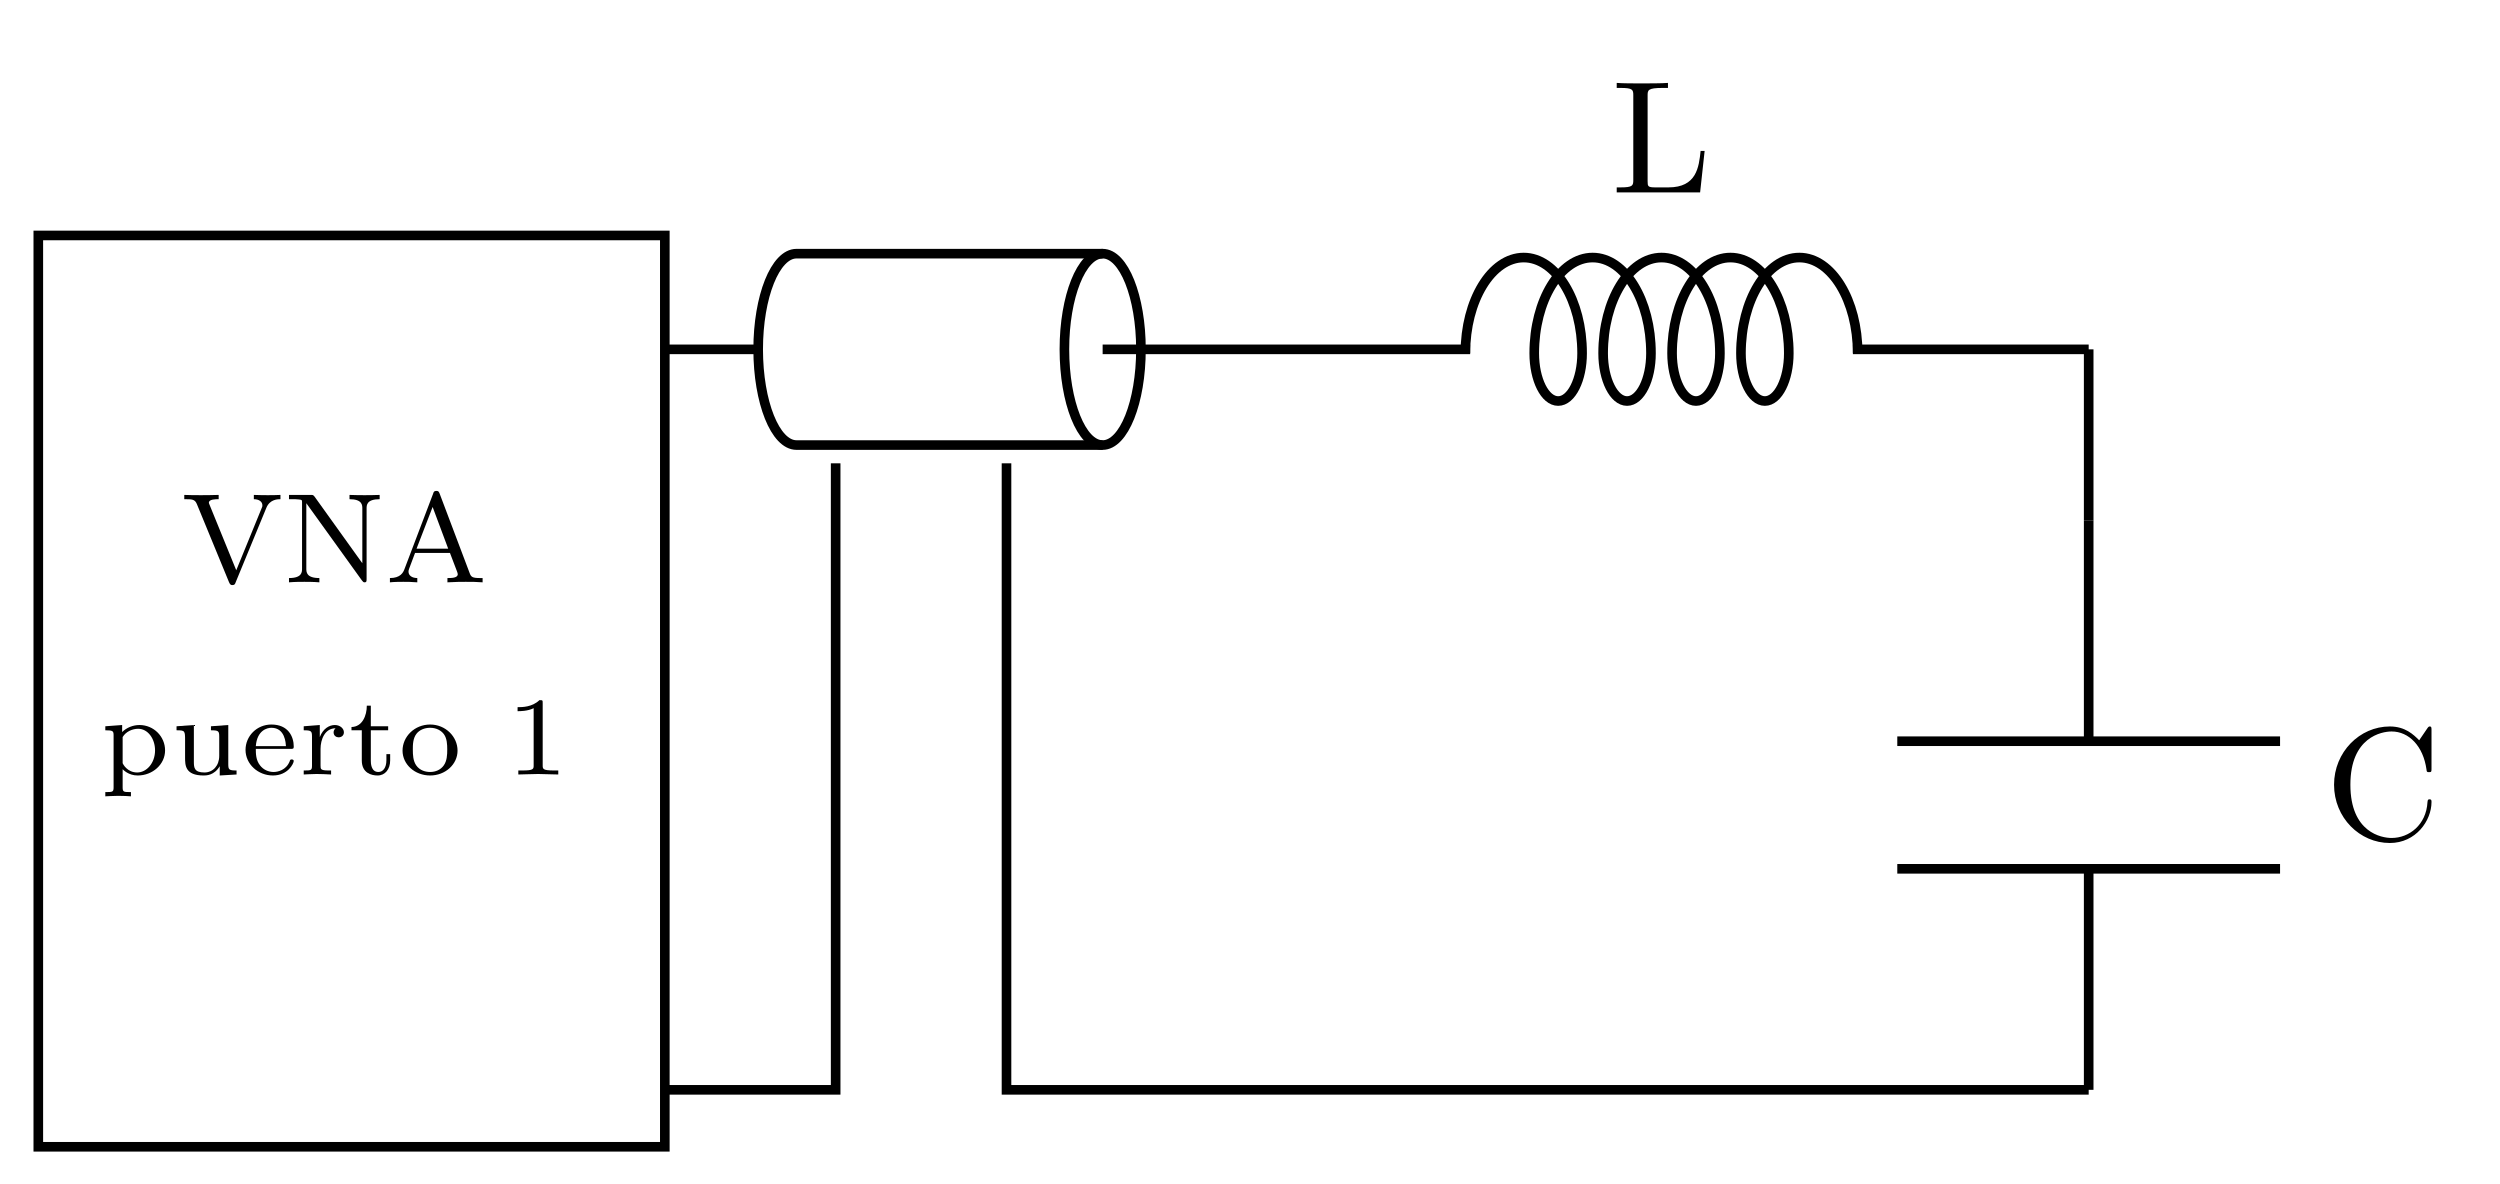
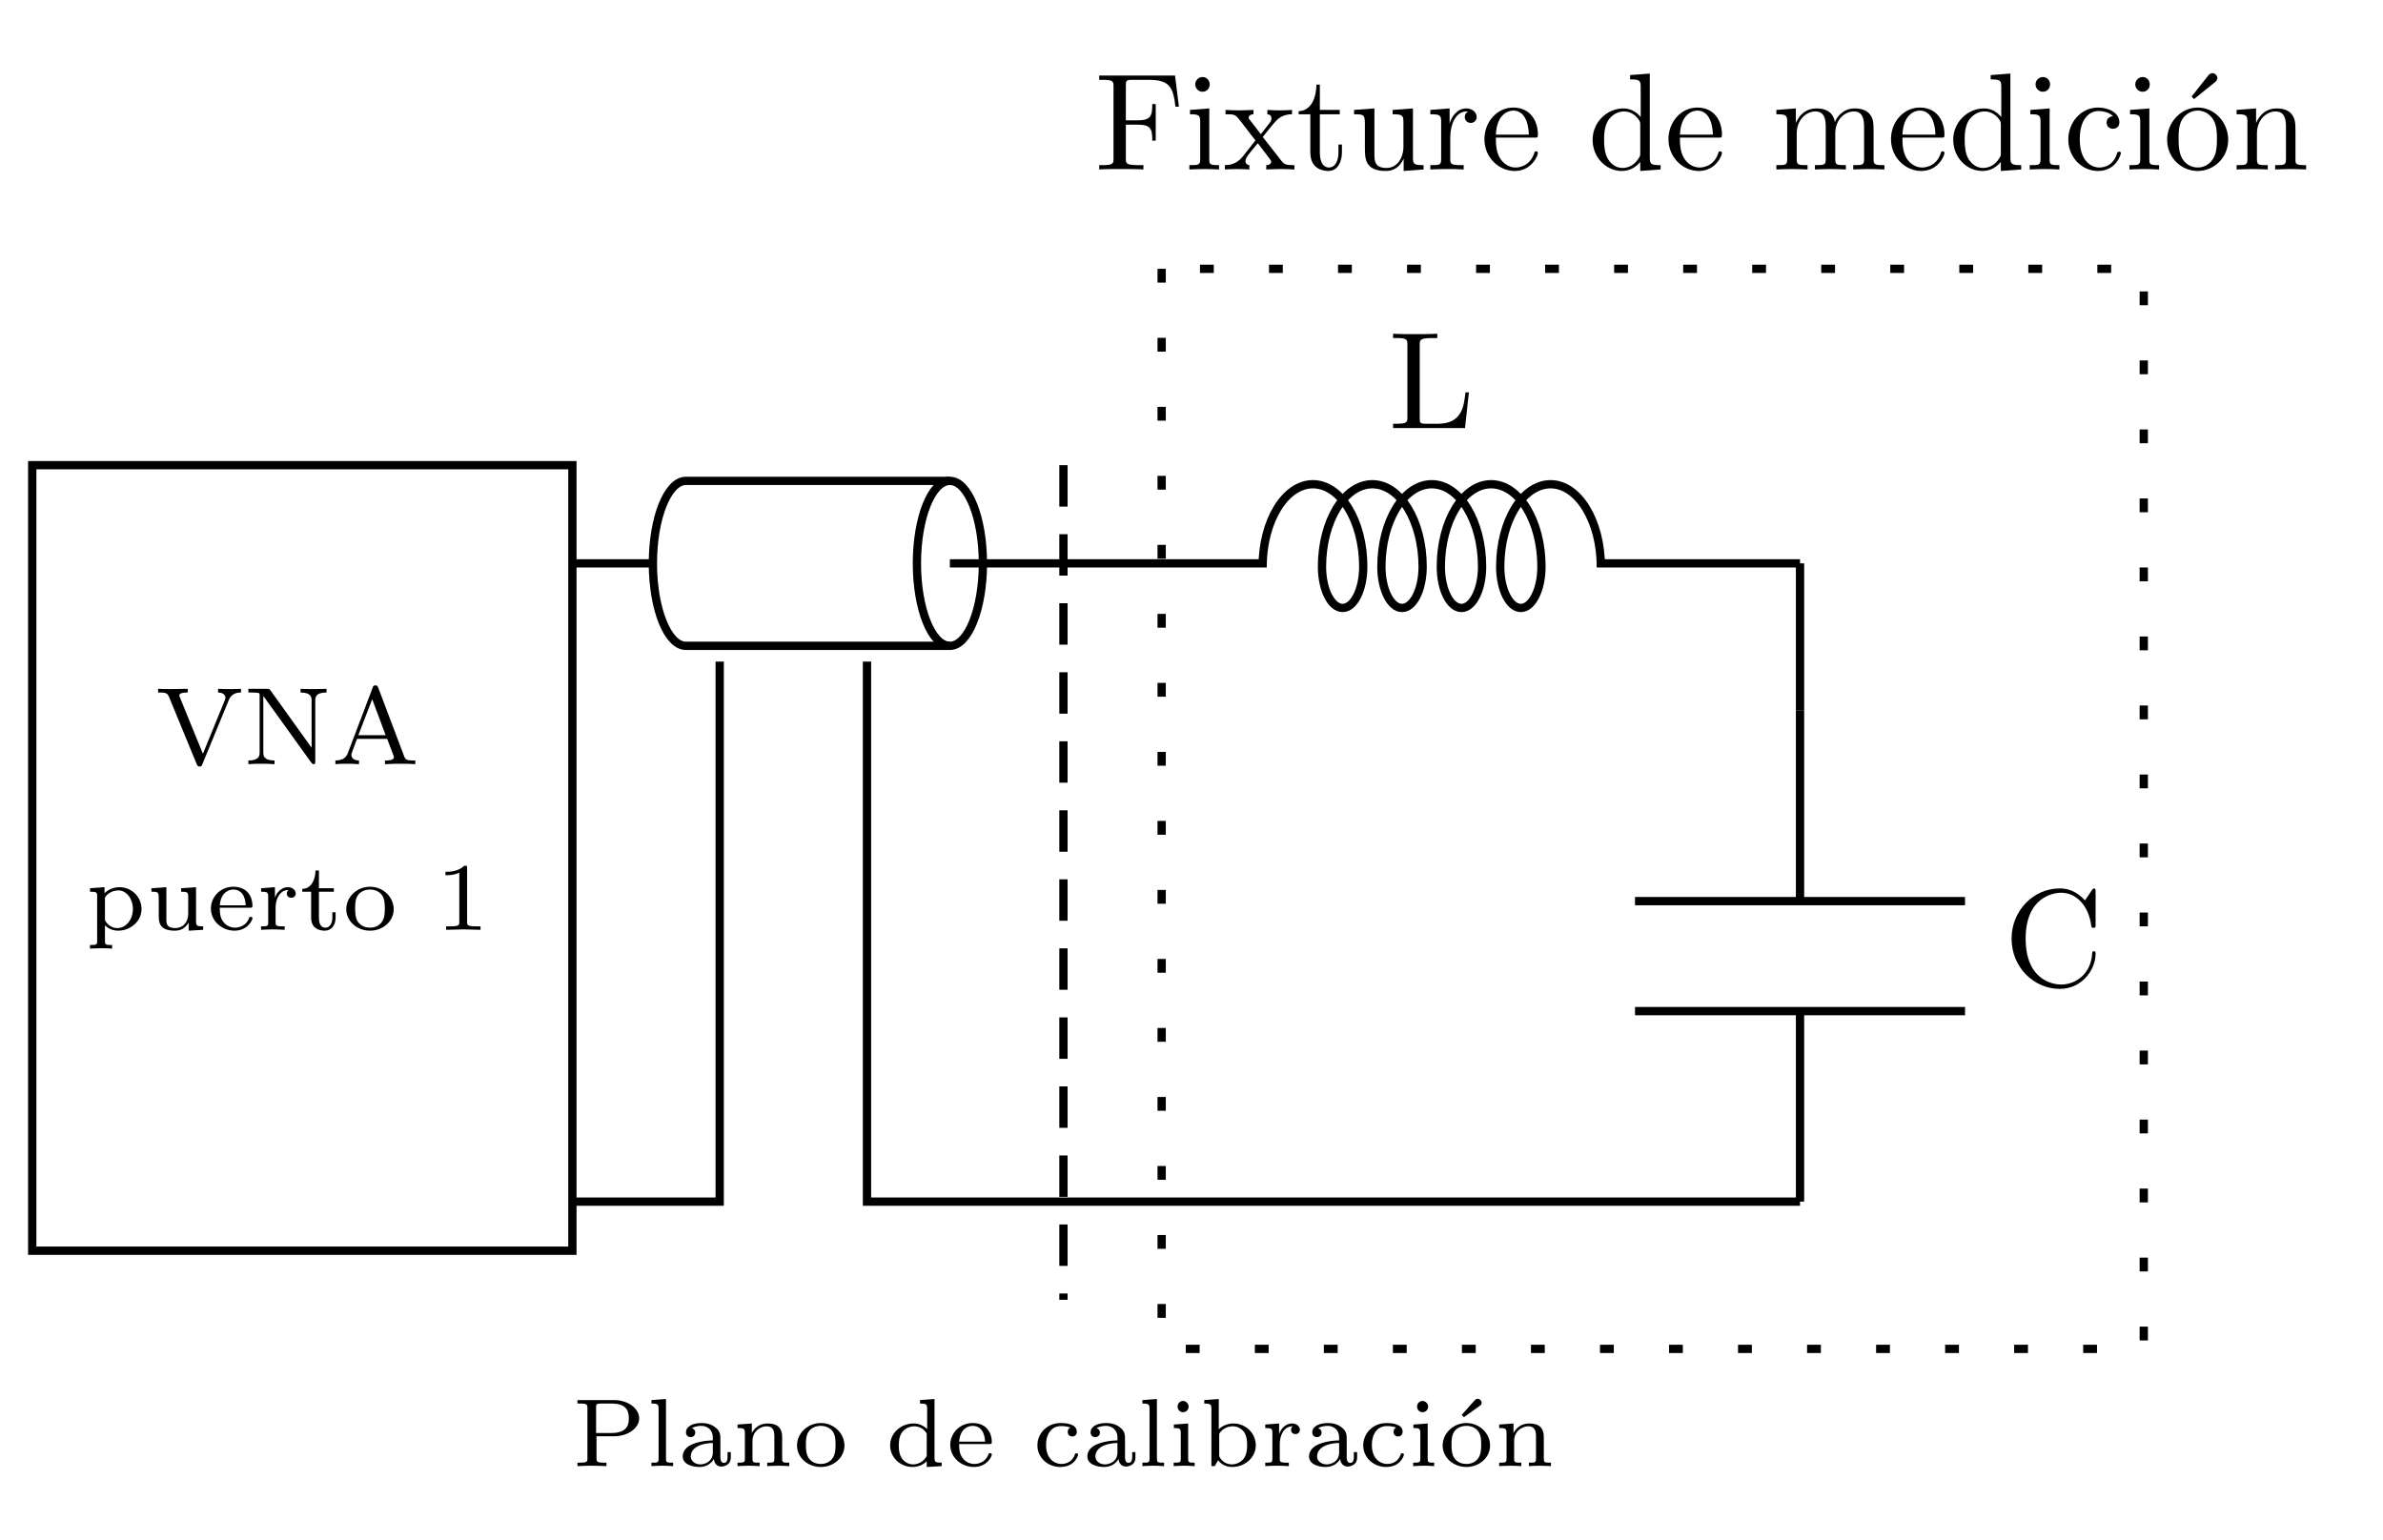
- <svg xmlns="http://www.w3.org/2000/svg" xmlns:xlink="http://www.w3.org/1999/xlink" width="207" height="98" viewBox="0 0 155.351 73.633" preserveAspectRatio="xMidYMid meet">
+ <svg xmlns="http://www.w3.org/2000/svg" xmlns:xlink="http://www.w3.org/1999/xlink" width="229" height="148" viewBox="0 0 171.885 111.13" preserveAspectRatio="xMidYMid meet">
  <defs>
    <g>
      <g id="glyph-0-0">
        <path d="M 5.281 -4.641 C 5.5 -5.172 6 -5.172 6.156 -5.172 L 6.156 -5.438 C 5.922 -5.422 5.516 -5.422 5.375 -5.422 C 5.219 -5.422 4.859 -5.422 4.5 -5.438 L 4.5 -5.172 C 4.844 -5.172 5.031 -5 5.031 -4.797 C 5.031 -4.719 5.031 -4.703 4.984 -4.609 L 3.406 -0.75 L 1.75 -4.812 C 1.719 -4.891 1.703 -4.922 1.703 -4.953 C 1.703 -5.172 2.125 -5.172 2.312 -5.172 L 2.312 -5.438 C 1.641 -5.422 1.625 -5.422 1.203 -5.422 C 0.828 -5.422 0.578 -5.422 0.172 -5.438 L 0.172 -5.172 C 0.656 -5.172 0.828 -5.172 0.953 -4.875 L 2.953 -0.016 C 3.016 0.141 3.078 0.172 3.156 0.172 C 3.312 0.172 3.328 0.109 3.375 -0.016 Z M 5.281 -4.641" />
      </g>
      <g id="glyph-0-1">
        <path d="M 1.938 -5.328 C 1.844 -5.438 1.844 -5.438 1.688 -5.438 L 0.344 -5.438 L 0.344 -5.172 L 0.578 -5.172 C 0.719 -5.172 0.781 -5.172 0.938 -5.156 C 1.141 -5.141 1.156 -5.125 1.156 -4.984 L 1.156 -0.859 C 1.156 -0.641 1.156 -0.266 0.344 -0.266 L 0.344 0 C 0.703 -0.031 1.078 -0.031 1.297 -0.031 C 1.5 -0.031 1.875 -0.031 2.234 0 L 2.234 -0.266 C 1.422 -0.266 1.422 -0.641 1.422 -0.859 L 1.422 -4.922 L 4.875 -0.125 C 4.953 -0.031 4.969 0 5.047 0 C 5.172 0 5.172 -0.078 5.172 -0.219 L 5.172 -4.594 C 5.172 -4.797 5.172 -5.172 5.984 -5.172 L 5.984 -5.438 C 5.625 -5.422 5.25 -5.422 5.047 -5.422 C 4.844 -5.422 4.469 -5.422 4.109 -5.438 L 4.109 -5.172 C 4.906 -5.172 4.906 -4.797 4.906 -4.594 L 4.906 -1.188 Z M 1.938 -5.328" />
      </g>
      <g id="glyph-0-2">
        <path d="M 3.375 -5.516 C 3.328 -5.625 3.312 -5.688 3.172 -5.688 C 3.031 -5.688 3 -5.625 2.969 -5.516 L 1.188 -0.828 C 1.109 -0.609 0.938 -0.266 0.281 -0.266 L 0.281 0 C 0.547 -0.031 0.969 -0.031 1.109 -0.031 C 1.359 -0.031 1.609 -0.031 1.984 0 L 1.984 -0.266 C 1.641 -0.266 1.438 -0.438 1.438 -0.656 C 1.438 -0.719 1.438 -0.734 1.469 -0.828 L 1.844 -1.828 L 4.016 -1.828 L 4.469 -0.641 C 4.5 -0.547 4.5 -0.516 4.5 -0.5 C 4.5 -0.266 4.094 -0.266 3.859 -0.266 L 3.859 0 C 4.547 -0.031 4.562 -0.031 5 -0.031 C 5.438 -0.031 5.594 -0.031 6.047 0 L 6.047 -0.266 L 5.906 -0.266 C 5.406 -0.266 5.328 -0.328 5.234 -0.594 Z M 2.938 -4.688 L 3.906 -2.094 L 1.938 -2.094 Z M 2.938 -4.688" />
      </g>
      <g id="glyph-1-0">
        <path d="M 1.938 1.094 C 1.484 1.094 1.422 1.094 1.422 0.797 L 1.422 -0.328 C 1.453 -0.297 1.781 0.062 2.359 0.062 C 3.281 0.062 4.062 -0.625 4.062 -1.5 C 4.062 -2.359 3.359 -3.078 2.469 -3.078 C 2.078 -3.078 1.672 -2.922 1.391 -2.641 L 1.391 -3.078 L 0.344 -3 L 0.344 -2.75 C 0.828 -2.75 0.859 -2.703 0.859 -2.422 L 0.859 0.797 C 0.859 1.094 0.797 1.094 0.344 1.094 L 0.344 1.359 C 0.359 1.359 0.844 1.328 1.141 1.328 C 1.391 1.328 1.875 1.344 1.938 1.359 Z M 1.422 -2.328 C 1.625 -2.672 2.031 -2.844 2.391 -2.844 C 2.984 -2.844 3.438 -2.234 3.438 -1.5 C 3.438 -0.703 2.906 -0.125 2.328 -0.125 C 1.703 -0.125 1.438 -0.656 1.422 -0.703 Z M 1.422 -2.328" />
      </g>
      <g id="glyph-1-1">
        <path d="M 2.516 -3 L 2.516 -2.75 C 2.984 -2.75 3.031 -2.703 3.031 -2.359 L 3.031 -1.156 C 3.031 -0.547 2.641 -0.125 2.109 -0.125 C 1.484 -0.125 1.453 -0.422 1.453 -0.781 L 1.453 -3.078 L 0.375 -3 L 0.375 -2.75 C 0.906 -2.75 0.906 -2.719 0.906 -2.109 L 0.906 -1.062 C 0.906 -0.578 0.906 0.062 2.062 0.062 C 2.219 0.062 2.719 0.062 3.062 -0.516 L 3.062 0.062 L 4.109 0 L 4.109 -0.25 C 3.641 -0.25 3.594 -0.297 3.594 -0.641 L 3.594 -3.078 Z M 2.516 -3" />
      </g>
      <g id="glyph-1-2">
        <path d="M 3.062 -1.594 C 3.219 -1.594 3.266 -1.594 3.266 -1.734 C 3.266 -2.359 2.922 -3.109 1.875 -3.109 C 0.969 -3.109 0.266 -2.391 0.266 -1.531 C 0.266 -0.641 1.047 0.062 1.969 0.062 C 2.906 0.062 3.266 -0.688 3.266 -0.844 C 3.266 -0.859 3.25 -0.938 3.141 -0.938 C 3.047 -0.938 3.031 -0.891 3.016 -0.828 C 2.797 -0.266 2.266 -0.156 2.016 -0.156 C 1.688 -0.156 1.375 -0.297 1.172 -0.562 C 0.906 -0.891 0.906 -1.312 0.906 -1.594 Z M 0.906 -1.766 C 0.984 -2.75 1.609 -2.906 1.875 -2.906 C 2.734 -2.906 2.766 -1.938 2.781 -1.766 Z M 0.906 -1.766" />
      </g>
      <g id="glyph-1-3">
        <path d="M 1.391 -1.594 C 1.391 -2.172 1.656 -2.875 2.328 -2.875 C 2.266 -2.828 2.203 -2.734 2.203 -2.625 C 2.203 -2.391 2.391 -2.312 2.516 -2.312 C 2.688 -2.312 2.844 -2.422 2.844 -2.625 C 2.844 -2.859 2.609 -3.078 2.281 -3.078 C 1.938 -3.078 1.547 -2.859 1.344 -2.328 L 1.344 -3.078 L 0.344 -3 L 0.344 -2.75 C 0.812 -2.75 0.859 -2.703 0.859 -2.359 L 0.859 -0.547 C 0.859 -0.25 0.797 -0.25 0.344 -0.25 L 0.344 0 C 0.375 0 0.844 -0.031 1.141 -0.031 C 1.438 -0.031 1.734 -0.016 2.047 0 L 2.047 -0.25 L 1.906 -0.25 C 1.391 -0.25 1.391 -0.328 1.391 -0.562 Z M 1.391 -1.594" />
      </g>
      <g id="glyph-1-4">
        <path d="M 1.406 -2.75 L 2.484 -2.75 L 2.484 -3 L 1.406 -3 L 1.406 -4.281 L 1.156 -4.281 C 1.156 -3.656 0.875 -2.969 0.203 -2.953 L 0.203 -2.75 L 0.844 -2.75 L 0.844 -0.875 C 0.844 -0.094 1.438 0.062 1.828 0.062 C 2.297 0.062 2.609 -0.328 2.609 -0.875 L 2.609 -1.266 L 2.375 -1.266 L 2.375 -0.891 C 2.375 -0.406 2.156 -0.156 1.875 -0.156 C 1.406 -0.156 1.406 -0.734 1.406 -0.859 Z M 1.406 -2.75" />
      </g>
      <g id="glyph-1-5">
        <path d="M 3.688 -1.484 C 3.688 -2.359 2.938 -3.109 1.984 -3.109 C 1.016 -3.109 0.266 -2.359 0.266 -1.484 C 0.266 -0.625 1.031 0.062 1.984 0.062 C 2.922 0.062 3.688 -0.625 3.688 -1.484 Z M 1.984 -0.156 C 1.719 -0.156 1.344 -0.234 1.109 -0.578 C 0.922 -0.859 0.906 -1.219 0.906 -1.547 C 0.906 -1.844 0.906 -2.266 1.156 -2.562 C 1.328 -2.766 1.625 -2.906 1.984 -2.906 C 2.391 -2.906 2.688 -2.719 2.844 -2.5 C 3.031 -2.234 3.047 -1.875 3.047 -1.547 C 3.047 -1.219 3.031 -0.844 2.828 -0.562 C 2.641 -0.297 2.328 -0.156 1.984 -0.156 Z M 1.984 -0.156" />
      </g>
      <g id="glyph-1-6">
        <path d="M 2.328 -4.438 C 2.328 -4.625 2.328 -4.625 2.125 -4.625 C 1.672 -4.188 1.047 -4.188 0.766 -4.188 L 0.766 -3.938 C 0.922 -3.938 1.391 -3.938 1.766 -4.125 L 1.766 -0.578 C 1.766 -0.344 1.766 -0.25 1.078 -0.25 L 0.812 -0.25 L 0.812 0 C 0.938 0 1.797 -0.031 2.047 -0.031 C 2.266 -0.031 3.141 0 3.297 0 L 3.297 -0.25 L 3.031 -0.25 C 2.328 -0.25 2.328 -0.344 2.328 -0.578 Z M 2.328 -4.438" />
      </g>
+       <g id="glyph-1-7">
+         <path d="M 1.781 -2.156 L 3.047 -2.156 C 4.062 -2.156 4.859 -2.75 4.859 -3.453 C 4.859 -4.141 4.078 -4.766 3.047 -4.766 L 0.406 -4.766 L 0.406 -4.516 L 0.578 -4.516 C 1.109 -4.516 1.125 -4.438 1.125 -4.188 L 1.125 -0.562 C 1.125 -0.328 1.109 -0.25 0.578 -0.25 L 0.406 -0.25 L 0.406 0 C 0.75 -0.016 1.203 -0.031 1.453 -0.031 C 1.703 -0.031 2.156 -0.016 2.5 0 L 2.5 -0.25 L 2.328 -0.25 C 1.797 -0.25 1.781 -0.328 1.781 -0.562 Z M 2.875 -4.516 C 4.047 -4.516 4.109 -3.859 4.109 -3.453 C 4.109 -3.141 4.109 -2.391 2.875 -2.391 L 1.75 -2.391 L 1.75 -4.234 C 1.75 -4.453 1.766 -4.516 2.094 -4.516 Z M 2.875 -4.516" />
+       </g>
+       <g id="glyph-1-8">
+         <path d="M 1.438 -4.844 L 0.391 -4.766 L 0.391 -4.516 C 0.859 -4.516 0.906 -4.453 0.906 -4.125 L 0.906 -0.547 C 0.906 -0.25 0.844 -0.25 0.391 -0.25 L 0.391 0 C 0.406 0 0.891 -0.031 1.172 -0.031 C 1.438 -0.031 1.688 -0.016 1.953 0 L 1.953 -0.25 C 1.5 -0.25 1.438 -0.25 1.438 -0.547 Z M 1.438 -4.844" />
+       </g>
+       <g id="glyph-1-9">
+         <path d="M 3.109 -1.875 C 3.109 -2.234 3.109 -2.5 2.781 -2.766 C 2.5 -3 2.172 -3.109 1.75 -3.109 C 1.094 -3.109 0.625 -2.859 0.625 -2.438 C 0.625 -2.203 0.781 -2.094 0.969 -2.094 C 1.156 -2.094 1.297 -2.234 1.297 -2.422 C 1.297 -2.531 1.234 -2.688 1.047 -2.734 C 1.297 -2.906 1.703 -2.906 1.734 -2.906 C 2.125 -2.906 2.562 -2.656 2.562 -2.062 L 2.562 -1.859 C 2.172 -1.844 1.719 -1.812 1.203 -1.625 C 0.578 -1.406 0.391 -1.016 0.391 -0.703 C 0.391 -0.109 1.109 0.062 1.609 0.062 C 2.156 0.062 2.484 -0.25 2.641 -0.516 C 2.656 -0.234 2.844 0.031 3.172 0.031 C 3.188 0.031 3.859 0.031 3.859 -0.625 L 3.859 -1.016 L 3.625 -1.016 L 3.625 -0.641 C 3.625 -0.562 3.625 -0.234 3.359 -0.234 C 3.109 -0.234 3.109 -0.562 3.109 -0.641 Z M 2.562 -0.984 C 2.562 -0.312 1.969 -0.125 1.656 -0.125 C 1.297 -0.125 0.969 -0.359 0.969 -0.703 C 0.969 -1.094 1.297 -1.625 2.562 -1.672 Z M 2.562 -0.984" />
+       </g>
+       <g id="glyph-1-10">
+         <path d="M 3.594 -2.109 C 3.594 -2.719 3.297 -3.078 2.547 -3.078 C 1.969 -3.078 1.609 -2.766 1.406 -2.391 L 1.406 -3.078 L 0.375 -3 L 0.375 -2.75 C 0.844 -2.75 0.906 -2.703 0.906 -2.359 L 0.906 -0.547 C 0.906 -0.25 0.828 -0.25 0.375 -0.25 L 0.375 0 C 0.391 0 0.875 -0.031 1.172 -0.031 C 1.422 -0.031 1.906 0 1.969 0 L 1.969 -0.25 C 1.516 -0.25 1.453 -0.25 1.453 -0.547 L 1.453 -1.812 C 1.453 -2.531 2.031 -2.875 2.484 -2.875 C 2.969 -2.875 3.031 -2.5 3.031 -2.141 L 3.031 -0.547 C 3.031 -0.25 2.969 -0.25 2.516 -0.25 L 2.516 0 C 2.531 0 3.016 -0.031 3.312 -0.031 C 3.562 -0.031 4.047 0 4.109 0 L 4.109 -0.25 C 3.656 -0.25 3.594 -0.25 3.594 -0.547 Z M 3.594 -2.109" />
+       </g>
+       <g id="glyph-1-11">
+         <path d="M 2.484 -4.766 L 2.484 -4.516 C 2.953 -4.516 3 -4.453 3 -4.125 L 3 -2.672 C 2.75 -2.922 2.406 -3.078 2.031 -3.078 C 1.094 -3.078 0.328 -2.375 0.328 -1.5 C 0.328 -0.625 1.062 0.062 1.938 0.062 C 2.516 0.062 2.859 -0.234 2.969 -0.359 L 2.969 0.062 L 4.047 0 L 4.047 -0.25 C 3.578 -0.25 3.531 -0.297 3.531 -0.641 L 3.531 -4.844 Z M 2.969 -0.734 C 2.797 -0.406 2.438 -0.125 1.984 -0.125 C 1.594 -0.125 1.312 -0.359 1.172 -0.562 C 1.031 -0.766 0.953 -1.047 0.953 -1.484 C 0.953 -1.656 0.953 -2.172 1.234 -2.5 C 1.516 -2.812 1.859 -2.875 2.062 -2.875 C 2.391 -2.875 2.703 -2.719 2.891 -2.469 C 2.969 -2.359 2.969 -2.359 2.969 -2.219 Z M 2.969 -0.734" />
+       </g>
+       <g id="glyph-1-12">
+         <path d="M 2.703 -2.781 C 2.578 -2.719 2.516 -2.609 2.516 -2.469 C 2.516 -2.281 2.641 -2.141 2.844 -2.141 C 3.031 -2.141 3.172 -2.266 3.172 -2.484 C 3.172 -3.109 2.203 -3.109 2.016 -3.109 C 0.969 -3.109 0.328 -2.312 0.328 -1.5 C 0.328 -0.625 1.062 0.062 1.984 0.062 C 3.016 0.062 3.266 -0.75 3.266 -0.844 C 3.266 -0.922 3.172 -0.922 3.141 -0.922 C 3.047 -0.922 3.047 -0.906 3.016 -0.797 C 2.859 -0.375 2.484 -0.156 2.062 -0.156 C 1.578 -0.156 0.953 -0.516 0.953 -1.516 C 0.953 -2.391 1.391 -2.891 2.031 -2.891 C 2.125 -2.891 2.453 -2.891 2.703 -2.781 Z M 2.703 -2.781" />
+       </g>
+       <g id="glyph-1-13">
+         <path d="M 1.469 -4.297 C 1.469 -4.5 1.297 -4.703 1.062 -4.703 C 0.859 -4.703 0.672 -4.531 0.672 -4.297 C 0.672 -4.047 0.875 -3.891 1.062 -3.891 C 1.297 -3.891 1.469 -4.062 1.469 -4.297 Z M 0.406 -3 L 0.406 -2.75 C 0.844 -2.75 0.906 -2.703 0.906 -2.359 L 0.906 -0.547 C 0.906 -0.25 0.844 -0.25 0.391 -0.25 L 0.391 0 C 0.406 0 0.891 -0.031 1.172 -0.031 C 1.422 -0.031 1.672 -0.016 1.906 0 L 1.906 -0.25 C 1.5 -0.25 1.438 -0.25 1.438 -0.547 L 1.438 -3.078 Z M 0.406 -3" />
+       </g>
+       <g id="glyph-1-14">
+         <path d="M 1.391 -4.844 L 0.344 -4.766 L 0.344 -4.516 C 0.812 -4.516 0.859 -4.453 0.859 -4.109 L 0.859 0 L 1.094 0 L 1.344 -0.422 C 1.609 -0.078 2 0.062 2.359 0.062 C 3.281 0.062 4.062 -0.625 4.062 -1.5 C 4.062 -2.359 3.359 -3.078 2.438 -3.078 C 2.016 -3.078 1.641 -2.906 1.391 -2.656 Z M 1.422 -2.328 C 1.609 -2.656 1.984 -2.875 2.406 -2.875 C 2.797 -2.875 3.078 -2.656 3.219 -2.453 C 3.359 -2.25 3.438 -1.969 3.438 -1.516 C 3.438 -1.359 3.438 -0.828 3.156 -0.5 C 2.875 -0.188 2.531 -0.125 2.328 -0.125 C 1.766 -0.125 1.484 -0.562 1.422 -0.703 Z M 1.422 -2.328" />
+       </g>
+       <g id="glyph-1-15">
+         <path d="M 1.797 -3.531 C 2.344 -3.922 2.766 -4.219 2.906 -4.328 C 3.016 -4.391 3.078 -4.453 3.078 -4.578 C 3.078 -4.703 2.953 -4.859 2.781 -4.859 C 2.672 -4.859 2.625 -4.797 2.547 -4.719 L 1.641 -3.703 Z M 1.797 -3.531" />
+       </g>
      <g id="glyph-2-0">
        <path d="M 5.797 -2.578 L 5.547 -2.578 C 5.438 -1.562 5.297 -0.312 3.547 -0.312 L 2.734 -0.312 C 2.266 -0.312 2.25 -0.375 2.25 -0.703 L 2.25 -6.016 C 2.25 -6.359 2.25 -6.5 3.188 -6.5 L 3.516 -6.5 L 3.516 -6.812 C 3.156 -6.781 2.25 -6.781 1.844 -6.781 C 1.453 -6.781 0.672 -6.781 0.328 -6.812 L 0.328 -6.5 L 0.562 -6.5 C 1.328 -6.5 1.359 -6.391 1.359 -6.031 L 1.359 -0.781 C 1.359 -0.422 1.328 -0.312 0.562 -0.312 L 0.328 -0.312 L 0.328 0 L 5.516 0 Z M 5.797 -2.578" />
      </g>
      <g id="glyph-2-1">
        <path d="M 0.562 -3.406 C 0.562 -1.344 2.172 0.219 4.031 0.219 C 5.656 0.219 6.625 -1.172 6.625 -2.328 C 6.625 -2.422 6.625 -2.5 6.5 -2.5 C 6.391 -2.5 6.391 -2.438 6.375 -2.328 C 6.297 -0.906 5.234 -0.094 4.141 -0.094 C 3.531 -0.094 1.578 -0.422 1.578 -3.406 C 1.578 -6.375 3.531 -6.719 4.141 -6.719 C 5.219 -6.719 6.109 -5.812 6.312 -4.359 C 6.328 -4.219 6.328 -4.188 6.469 -4.188 C 6.625 -4.188 6.625 -4.219 6.625 -4.422 L 6.625 -6.781 C 6.625 -6.953 6.625 -7.031 6.516 -7.031 C 6.484 -7.031 6.438 -7.031 6.359 -6.906 L 5.859 -6.172 C 5.5 -6.531 4.984 -7.031 4.031 -7.031 C 2.156 -7.031 0.562 -5.438 0.562 -3.406 Z M 0.562 -3.406" />
      </g>
+       <g id="glyph-2-2">
+         <path d="M 5.797 -6.781 L 0.328 -6.781 L 0.328 -6.469 L 0.562 -6.469 C 1.328 -6.469 1.359 -6.359 1.359 -6 L 1.359 -0.781 C 1.359 -0.422 1.328 -0.312 0.562 -0.312 L 0.328 -0.312 L 0.328 0 C 0.672 -0.031 1.453 -0.031 1.844 -0.031 C 2.25 -0.031 3.156 -0.031 3.516 0 L 3.516 -0.312 L 3.188 -0.312 C 2.25 -0.312 2.25 -0.438 2.25 -0.781 L 2.25 -3.234 L 3.094 -3.234 C 4.062 -3.234 4.156 -2.922 4.156 -2.078 L 4.406 -2.078 L 4.406 -4.719 L 4.156 -4.719 C 4.156 -3.875 4.062 -3.547 3.094 -3.547 L 2.25 -3.547 L 2.25 -6.078 C 2.25 -6.406 2.266 -6.469 2.734 -6.469 L 3.922 -6.469 C 5.422 -6.469 5.672 -5.906 5.828 -4.531 L 6.078 -4.531 Z M 5.797 -6.781" />
+       </g>
+       <g id="glyph-2-3">
+         <path d="M 1.766 -4.406 L 0.375 -4.297 L 0.375 -3.984 C 1.016 -3.984 1.109 -3.922 1.109 -3.438 L 1.109 -0.75 C 1.109 -0.312 1 -0.312 0.328 -0.312 L 0.328 0 C 0.641 -0.016 1.188 -0.031 1.422 -0.031 C 1.781 -0.031 2.125 -0.016 2.469 0 L 2.469 -0.312 C 1.797 -0.312 1.766 -0.359 1.766 -0.75 Z M 1.797 -6.141 C 1.797 -6.453 1.562 -6.672 1.281 -6.672 C 0.969 -6.672 0.75 -6.406 0.75 -6.141 C 0.75 -5.875 0.969 -5.609 1.281 -5.609 C 1.562 -5.609 1.797 -5.828 1.797 -6.141 Z M 1.797 -6.141" />
+       </g>
+       <g id="glyph-2-4">
+         <path d="M 2.859 -2.344 C 3.156 -2.719 3.531 -3.203 3.781 -3.469 C 4.094 -3.828 4.5 -3.984 4.969 -3.984 L 4.969 -4.297 C 4.703 -4.281 4.406 -4.266 4.141 -4.266 C 3.844 -4.266 3.312 -4.281 3.188 -4.297 L 3.188 -3.984 C 3.406 -3.969 3.484 -3.844 3.484 -3.672 C 3.484 -3.516 3.375 -3.391 3.328 -3.328 L 2.719 -2.547 L 1.938 -3.562 C 1.844 -3.656 1.844 -3.672 1.844 -3.734 C 1.844 -3.891 2 -3.984 2.188 -3.984 L 2.188 -4.297 C 1.938 -4.281 1.281 -4.266 1.109 -4.266 C 0.906 -4.266 0.438 -4.281 0.172 -4.297 L 0.172 -3.984 C 0.875 -3.984 0.875 -3.984 1.344 -3.375 L 2.328 -2.094 L 1.391 -0.906 C 0.922 -0.328 0.328 -0.312 0.125 -0.312 L 0.125 0 C 0.375 -0.016 0.688 -0.031 0.953 -0.031 C 1.234 -0.031 1.656 -0.016 1.891 0 L 1.891 -0.312 C 1.672 -0.344 1.609 -0.469 1.609 -0.625 C 1.609 -0.844 1.891 -1.172 2.5 -1.891 L 3.266 -0.891 C 3.344 -0.781 3.469 -0.625 3.469 -0.562 C 3.469 -0.469 3.375 -0.312 3.109 -0.312 L 3.109 0 C 3.406 -0.016 3.969 -0.031 4.188 -0.031 C 4.453 -0.031 4.844 -0.016 5.141 0 L 5.141 -0.312 C 4.609 -0.312 4.422 -0.328 4.203 -0.625 Z M 2.859 -2.344" />
+       </g>
+       <g id="glyph-2-5">
+         <path d="M 1.719 -3.984 L 3.156 -3.984 L 3.156 -4.297 L 1.719 -4.297 L 1.719 -6.125 L 1.469 -6.125 C 1.469 -5.312 1.172 -4.25 0.188 -4.203 L 0.188 -3.984 L 1.031 -3.984 L 1.031 -1.234 C 1.031 -0.016 1.969 0.109 2.328 0.109 C 3.031 0.109 3.312 -0.594 3.312 -1.234 L 3.312 -1.797 L 3.062 -1.797 L 3.062 -1.25 C 3.062 -0.516 2.766 -0.141 2.391 -0.141 C 1.719 -0.141 1.719 -1.047 1.719 -1.219 Z M 1.719 -3.984" />
+       </g>
+       <g id="glyph-2-6">
+         <path d="M 3.891 -0.781 L 3.891 0.109 L 5.328 0 L 5.328 -0.312 C 4.641 -0.312 4.562 -0.375 4.562 -0.875 L 4.562 -4.406 L 3.094 -4.297 L 3.094 -3.984 C 3.781 -3.984 3.875 -3.922 3.875 -3.422 L 3.875 -1.656 C 3.875 -0.781 3.391 -0.109 2.656 -0.109 C 1.828 -0.109 1.781 -0.578 1.781 -1.094 L 1.781 -4.406 L 0.312 -4.297 L 0.312 -3.984 C 1.094 -3.984 1.094 -3.953 1.094 -3.078 L 1.094 -1.578 C 1.094 -0.797 1.094 0.109 2.609 0.109 C 3.172 0.109 3.609 -0.172 3.891 -0.781 Z M 3.891 -0.781" />
+       </g>
+       <g id="glyph-2-7">
+         <path d="M 1.672 -3.312 L 1.672 -4.406 L 0.281 -4.297 L 0.281 -3.984 C 0.984 -3.984 1.062 -3.922 1.062 -3.422 L 1.062 -0.75 C 1.062 -0.312 0.953 -0.312 0.281 -0.312 L 0.281 0 C 0.672 -0.016 1.141 -0.031 1.422 -0.031 C 1.812 -0.031 2.281 -0.031 2.688 0 L 2.688 -0.312 L 2.469 -0.312 C 1.734 -0.312 1.719 -0.422 1.719 -0.781 L 1.719 -2.312 C 1.719 -3.297 2.141 -4.188 2.891 -4.188 C 2.953 -4.188 2.984 -4.188 3 -4.172 C 2.969 -4.172 2.766 -4.047 2.766 -3.781 C 2.766 -3.516 2.984 -3.359 3.203 -3.359 C 3.375 -3.359 3.625 -3.484 3.625 -3.797 C 3.625 -4.109 3.312 -4.406 2.891 -4.406 C 2.156 -4.406 1.797 -3.734 1.672 -3.312 Z M 1.672 -3.312" />
+       </g>
+       <g id="glyph-2-8">
+         <path d="M 1.109 -2.516 C 1.172 -4 2.016 -4.25 2.359 -4.25 C 3.375 -4.25 3.484 -2.906 3.484 -2.516 Z M 1.109 -2.297 L 3.891 -2.297 C 4.109 -2.297 4.141 -2.297 4.141 -2.516 C 4.141 -3.5 3.594 -4.469 2.359 -4.469 C 1.203 -4.469 0.281 -3.438 0.281 -2.188 C 0.281 -0.859 1.328 0.109 2.469 0.109 C 3.688 0.109 4.141 -1 4.141 -1.188 C 4.141 -1.281 4.062 -1.312 4 -1.312 C 3.922 -1.312 3.891 -1.25 3.875 -1.172 C 3.531 -0.141 2.625 -0.141 2.531 -0.141 C 2.031 -0.141 1.641 -0.438 1.406 -0.812 C 1.109 -1.281 1.109 -1.938 1.109 -2.297 Z M 1.109 -2.297" />
+       </g>
+       <g id="glyph-2-9">
+         <path d="M 3.781 -0.547 L 3.781 0.109 L 5.25 0 L 5.25 -0.312 C 4.562 -0.312 4.469 -0.375 4.469 -0.875 L 4.469 -6.922 L 3.047 -6.812 L 3.047 -6.5 C 3.734 -6.5 3.812 -6.438 3.812 -5.938 L 3.812 -3.781 C 3.531 -4.141 3.094 -4.406 2.562 -4.406 C 1.391 -4.406 0.344 -3.422 0.344 -2.141 C 0.344 -0.875 1.312 0.109 2.453 0.109 C 3.094 0.109 3.531 -0.234 3.781 -0.547 Z M 3.781 -3.219 L 3.781 -1.172 C 3.781 -1 3.781 -0.984 3.672 -0.812 C 3.375 -0.328 2.938 -0.109 2.5 -0.109 C 2.047 -0.109 1.688 -0.375 1.453 -0.75 C 1.203 -1.156 1.172 -1.719 1.172 -2.141 C 1.172 -2.5 1.188 -3.094 1.469 -3.547 C 1.688 -3.859 2.062 -4.188 2.609 -4.188 C 2.953 -4.188 3.375 -4.031 3.672 -3.594 C 3.781 -3.422 3.781 -3.406 3.781 -3.219 Z M 3.781 -3.219" />
+       </g>
+       <g id="glyph-2-10">
+         <path d="M 1.094 -3.422 L 1.094 -0.75 C 1.094 -0.312 0.984 -0.312 0.312 -0.312 L 0.312 0 C 0.672 -0.016 1.172 -0.031 1.453 -0.031 C 1.703 -0.031 2.219 -0.016 2.562 0 L 2.562 -0.312 C 1.891 -0.312 1.781 -0.312 1.781 -0.75 L 1.781 -2.594 C 1.781 -3.625 2.5 -4.188 3.125 -4.188 C 3.766 -4.188 3.875 -3.656 3.875 -3.078 L 3.875 -0.75 C 3.875 -0.312 3.766 -0.312 3.094 -0.312 L 3.094 0 C 3.438 -0.016 3.953 -0.031 4.219 -0.031 C 4.469 -0.031 5 -0.016 5.328 0 L 5.328 -0.312 C 4.672 -0.312 4.562 -0.312 4.562 -0.75 L 4.562 -2.594 C 4.562 -3.625 5.266 -4.188 5.906 -4.188 C 6.531 -4.188 6.641 -3.656 6.641 -3.078 L 6.641 -0.75 C 6.641 -0.312 6.531 -0.312 5.859 -0.312 L 5.859 0 C 6.203 -0.016 6.719 -0.031 6.984 -0.031 C 7.25 -0.031 7.766 -0.016 8.109 0 L 8.109 -0.312 C 7.594 -0.312 7.344 -0.312 7.328 -0.609 L 7.328 -2.516 C 7.328 -3.375 7.328 -3.672 7.016 -4.031 C 6.875 -4.203 6.547 -4.406 5.969 -4.406 C 5.141 -4.406 4.688 -3.812 4.531 -3.422 C 4.391 -4.297 3.656 -4.406 3.203 -4.406 C 2.469 -4.406 2 -3.984 1.719 -3.359 L 1.719 -4.406 L 0.312 -4.297 L 0.312 -3.984 C 1.016 -3.984 1.094 -3.922 1.094 -3.422 Z M 1.094 -3.422" />
+       </g>
+       <g id="glyph-2-11">
+         <path d="M 1.172 -2.172 C 1.172 -3.797 1.984 -4.219 2.516 -4.219 C 2.609 -4.219 3.234 -4.203 3.578 -3.844 C 3.172 -3.812 3.109 -3.516 3.109 -3.391 C 3.109 -3.125 3.297 -2.938 3.562 -2.938 C 3.828 -2.938 4.031 -3.094 4.031 -3.406 C 4.031 -4.078 3.266 -4.469 2.5 -4.469 C 1.25 -4.469 0.344 -3.391 0.344 -2.156 C 0.344 -0.875 1.328 0.109 2.484 0.109 C 3.812 0.109 4.141 -1.094 4.141 -1.188 C 4.141 -1.281 4.031 -1.281 4 -1.281 C 3.922 -1.281 3.891 -1.25 3.875 -1.188 C 3.594 -0.266 2.938 -0.141 2.578 -0.141 C 2.047 -0.141 1.172 -0.562 1.172 -2.172 Z M 1.172 -2.172" />
+       </g>
+       <g id="glyph-2-12">
+         <path d="M 3.734 -6.297 C 3.828 -6.375 3.906 -6.484 3.906 -6.594 C 3.906 -6.781 3.734 -6.953 3.547 -6.953 C 3.406 -6.953 3.297 -6.844 3.25 -6.781 L 2.047 -5.266 L 2.219 -5.078 Z M 3.734 -6.297" />
+       </g>
+       <g id="glyph-2-13">
+         <path d="M 4.688 -2.141 C 4.688 -3.406 3.703 -4.469 2.5 -4.469 C 1.25 -4.469 0.281 -3.375 0.281 -2.141 C 0.281 -0.844 1.312 0.109 2.484 0.109 C 3.688 0.109 4.688 -0.875 4.688 -2.141 Z M 2.5 -0.141 C 2.062 -0.141 1.625 -0.344 1.359 -0.812 C 1.109 -1.25 1.109 -1.859 1.109 -2.219 C 1.109 -2.609 1.109 -3.141 1.344 -3.578 C 1.609 -4.031 2.078 -4.25 2.484 -4.25 C 2.922 -4.25 3.344 -4.031 3.609 -3.594 C 3.875 -3.172 3.875 -2.594 3.875 -2.219 C 3.875 -1.859 3.875 -1.312 3.656 -0.875 C 3.422 -0.422 2.984 -0.141 2.5 -0.141 Z M 2.5 -0.141" />
+       </g>
+       <g id="glyph-2-14">
+         <path d="M 1.094 -3.422 L 1.094 -0.75 C 1.094 -0.312 0.984 -0.312 0.312 -0.312 L 0.312 0 C 0.672 -0.016 1.172 -0.031 1.453 -0.031 C 1.703 -0.031 2.219 -0.016 2.562 0 L 2.562 -0.312 C 1.891 -0.312 1.781 -0.312 1.781 -0.75 L 1.781 -2.594 C 1.781 -3.625 2.5 -4.188 3.125 -4.188 C 3.766 -4.188 3.875 -3.656 3.875 -3.078 L 3.875 -0.75 C 3.875 -0.312 3.766 -0.312 3.094 -0.312 L 3.094 0 C 3.438 -0.016 3.953 -0.031 4.219 -0.031 C 4.469 -0.031 5 -0.016 5.328 0 L 5.328 -0.312 C 4.812 -0.312 4.562 -0.312 4.562 -0.609 L 4.562 -2.516 C 4.562 -3.375 4.562 -3.672 4.25 -4.031 C 4.109 -4.203 3.781 -4.406 3.203 -4.406 C 2.469 -4.406 2 -3.984 1.719 -3.359 L 1.719 -4.406 L 0.312 -4.297 L 0.312 -3.984 C 1.016 -3.984 1.094 -3.922 1.094 -3.422 Z M 1.094 -3.422" />
+       </g>
    </g>
  </defs>
  <g fill="rgb(0%, 0%, 0%)" fill-opacity="1">
-     <use xlink:href="#glyph-0-0" x="11.202" y="36.228" />
-     <use xlink:href="#glyph-0-1" x="17.545" y="36.228" />
-     <use xlink:href="#glyph-0-2" x="23.887" y="36.228" />
+     <use xlink:href="#glyph-0-0" x="11.202" y="55.154" />
+     <use xlink:href="#glyph-0-1" x="17.545" y="55.154" />
+     <use xlink:href="#glyph-0-2" x="23.887" y="55.154" />
  </g>
  <g fill="rgb(0%, 0%, 0%)" fill-opacity="1">
-     <use xlink:href="#glyph-1-0" x="6.118" y="48.183" />
-     <use xlink:href="#glyph-1-1" x="10.518" y="48.183" />
-     <use xlink:href="#glyph-1-2" x="14.919" y="48.183" />
-     <use xlink:href="#glyph-1-3" x="18.461" y="48.183" />
-     <use xlink:href="#glyph-1-4" x="21.574" y="48.183" />
-     <use xlink:href="#glyph-1-5" x="24.687" y="48.183" />
+     <use xlink:href="#glyph-1-0" x="6.118" y="67.109" />
+     <use xlink:href="#glyph-1-1" x="10.518" y="67.109" />
+     <use xlink:href="#glyph-1-2" x="14.919" y="67.109" />
+     <use xlink:href="#glyph-1-3" x="18.461" y="67.109" />
+     <use xlink:href="#glyph-1-4" x="21.574" y="67.109" />
+     <use xlink:href="#glyph-1-5" x="24.687" y="67.109" />
  </g>
  <g fill="rgb(0%, 0%, 0%)" fill-opacity="1">
-     <use xlink:href="#glyph-1-6" x="31.344" y="48.183" />
+     <use xlink:href="#glyph-1-6" x="31.344" y="67.109" />
  </g>
-   <path fill="none" stroke-width="0.598" stroke-linecap="butt" stroke-linejoin="miter" stroke="rgb(0%, 0%, 0%)" stroke-opacity="1" stroke-miterlimit="10" d="M 14.175 -7.085 L 19.983 -7.085 M 43.796 -7.085 L 64.276 -7.085 M 88.089 -7.085 L 102.757 -7.085" transform="matrix(1, 0, 0, -1, 27.095, 14.649)" />
-   <path fill="none" stroke-width="0.598" stroke-linecap="butt" stroke-linejoin="miter" stroke="rgb(0%, 0%, 0%)" stroke-opacity="1" stroke-miterlimit="10" d="M 41.413 -1.132 L 22.366 -1.132 C 21.05 -1.132 19.983 -3.8 19.983 -7.085 C 19.983 -10.374 21.05 -13.039 22.366 -13.039 L 41.413 -13.039 C 42.729 -13.039 43.796 -10.374 43.796 -7.085 C 43.796 -3.8 42.729 -1.132 41.413 -1.132" transform="matrix(1, 0, 0, -1, 27.095, 14.649)" />
-   <path fill="none" stroke-width="0.598" stroke-linecap="butt" stroke-linejoin="miter" stroke="rgb(0%, 0%, 0%)" stroke-opacity="1" stroke-miterlimit="10" d="M 41.413 -1.132 C 40.1 -1.132 39.034 -3.8 39.034 -7.085 C 39.034 -10.374 40.1 -13.039 41.413 -13.039" transform="matrix(1, 0, 0, -1, 27.095, 14.649)" />
-   <path fill="none" stroke-width="0.598" stroke-linecap="butt" stroke-linejoin="miter" stroke="rgb(0%, 0%, 0%)" stroke-opacity="1" stroke-miterlimit="10" d="M 41.413 -7.085 L 43.796 -7.085" transform="matrix(1, 0, 0, -1, 27.095, 14.649)" />
-   <path fill="none" stroke-width="0.598" stroke-linecap="butt" stroke-linejoin="bevel" stroke="rgb(0%, 0%, 0%)" stroke-opacity="1" stroke-miterlimit="10" d="M 63.979 -7.328 C 63.979 -4.038 65.604 -1.374 67.608 -1.374 C 69.616 -1.374 71.241 -4.038 71.241 -7.328 C 71.241 -8.968 70.573 -10.3 69.753 -10.3 C 68.928 -10.3 68.264 -8.968 68.264 -7.328 C 68.264 -4.038 69.889 -1.374 71.897 -1.374 C 73.901 -1.374 75.526 -4.038 75.526 -7.328 C 75.526 -8.968 74.862 -10.3 74.038 -10.3 C 73.218 -10.3 72.55 -8.968 72.55 -7.328 C 72.55 -4.038 74.175 -1.374 76.182 -1.374 C 78.186 -1.374 79.815 -4.038 79.815 -7.328 C 79.815 -8.968 79.147 -10.3 78.327 -10.3 C 77.503 -10.3 76.839 -8.968 76.839 -7.328 C 76.839 -4.038 78.464 -1.374 80.468 -1.374 C 82.475 -1.374 84.1 -4.038 84.1 -7.328 C 84.1 -8.968 83.432 -10.3 82.612 -10.3 C 81.792 -10.3 81.124 -8.968 81.124 -7.328 C 81.124 -4.038 82.749 -1.374 84.757 -1.374 C 86.76 -1.374 88.385 -4.038 88.385 -7.328" transform="matrix(1, 0, 0, -1, 27.095, 14.649)" />
+   <path fill="none" stroke-width="0.598" stroke-linecap="butt" stroke-linejoin="miter" stroke="rgb(0%, 0%, 0%)" stroke-opacity="1" stroke-miterlimit="10" d="M 14.175 -7.085 L 19.983 -7.085 M 43.796 -7.085 L 64.276 -7.085 M 88.089 -7.085 L 102.757 -7.085" transform="matrix(1, 0, 0, -1, 27.095, 33.575)" />
+   <path fill="none" stroke-width="0.598" stroke-linecap="butt" stroke-linejoin="miter" stroke="rgb(0%, 0%, 0%)" stroke-opacity="1" stroke-miterlimit="10" d="M 41.413 -1.132 L 22.366 -1.132 C 21.05 -1.132 19.983 -3.8 19.983 -7.085 C 19.983 -10.374 21.05 -13.038 22.366 -13.038 L 41.413 -13.038 C 42.729 -13.038 43.796 -10.374 43.796 -7.085 C 43.796 -3.8 42.729 -1.132 41.413 -1.132" transform="matrix(1, 0, 0, -1, 27.095, 33.575)" />
+   <path fill="none" stroke-width="0.598" stroke-linecap="butt" stroke-linejoin="miter" stroke="rgb(0%, 0%, 0%)" stroke-opacity="1" stroke-miterlimit="10" d="M 41.413 -1.132 C 40.1 -1.132 39.034 -3.8 39.034 -7.085 C 39.034 -10.374 40.1 -13.038 41.413 -13.038" transform="matrix(1, 0, 0, -1, 27.095, 33.575)" />
+   <path fill="none" stroke-width="0.598" stroke-linecap="butt" stroke-linejoin="miter" stroke="rgb(0%, 0%, 0%)" stroke-opacity="1" stroke-miterlimit="10" d="M 41.413 -7.085 L 43.796 -7.085" transform="matrix(1, 0, 0, -1, 27.095, 33.575)" />
+   <path fill="none" stroke-width="0.598" stroke-linecap="butt" stroke-linejoin="bevel" stroke="rgb(0%, 0%, 0%)" stroke-opacity="1" stroke-miterlimit="10" d="M 63.979 -7.327 C 63.979 -4.038 65.604 -1.374 67.608 -1.374 C 69.616 -1.374 71.241 -4.038 71.241 -7.327 C 71.241 -8.968 70.573 -10.304 69.753 -10.304 C 68.928 -10.304 68.264 -8.968 68.264 -7.327 C 68.264 -4.038 69.889 -1.374 71.897 -1.374 C 73.901 -1.374 75.526 -4.038 75.526 -7.327 C 75.526 -8.968 74.862 -10.304 74.038 -10.304 C 73.218 -10.304 72.55 -8.968 72.55 -7.327 C 72.55 -4.038 74.175 -1.374 76.182 -1.374 C 78.186 -1.374 79.815 -4.038 79.815 -7.327 C 79.815 -8.968 79.147 -10.304 78.327 -10.304 C 77.503 -10.304 76.839 -8.968 76.839 -7.327 C 76.839 -4.038 78.464 -1.374 80.468 -1.374 C 82.475 -1.374 84.1 -4.038 84.1 -7.327 C 84.1 -8.968 83.432 -10.304 82.612 -10.304 C 81.792 -10.304 81.124 -8.968 81.124 -7.327 C 81.124 -4.038 82.749 -1.374 84.757 -1.374 C 86.76 -1.374 88.385 -4.038 88.385 -7.327" transform="matrix(1, 0, 0, -1, 27.095, 33.575)" />
  <g fill="rgb(0%, 0%, 0%)" fill-opacity="1">
-     <use xlink:href="#glyph-2-0" x="100.162" y="11.97" />
+     <use xlink:href="#glyph-2-0" x="100.162" y="30.897" />
  </g>
-   <path fill="none" stroke-width="0.598" stroke-linecap="butt" stroke-linejoin="miter" stroke="rgb(0%, 0%, 0%)" stroke-opacity="1" stroke-miterlimit="10" d="M 14.175 -53.152 L 24.803 -53.152 L 24.803 -14.175" transform="matrix(1, 0, 0, -1, 27.095, 14.649)" />
-   <path fill="none" stroke-width="0.598" stroke-linecap="butt" stroke-linejoin="miter" stroke="rgb(0%, 0%, 0%)" stroke-opacity="1" stroke-miterlimit="10" d="M 102.757 -53.152 L 35.432 -53.152 L 35.432 -14.175" transform="matrix(1, 0, 0, -1, 27.095, 14.649)" />
-   <path fill="none" stroke-width="0.598" stroke-linecap="butt" stroke-linejoin="miter" stroke="rgb(0%, 0%, 0%)" stroke-opacity="1" stroke-miterlimit="10" d="M -24.802 0.001 L -24.802 -56.695 L 14.175 -56.695 L 14.175 0.001 Z M -24.802 0.001" transform="matrix(1, 0, 0, -1, 27.095, 14.649)" />
-   <path fill="none" stroke-width="0.598" stroke-linecap="butt" stroke-linejoin="miter" stroke="rgb(0%, 0%, 0%)" stroke-opacity="1" stroke-miterlimit="10" d="M 102.757 -17.718 L 102.757 -31.464 M 102.757 -39.402 L 102.757 -53.152" transform="matrix(1, 0, 0, -1, 27.095, 14.649)" />
-   <path fill="none" stroke-width="0.598" stroke-linecap="butt" stroke-linejoin="miter" stroke="rgb(0%, 0%, 0%)" stroke-opacity="1" stroke-miterlimit="10" d="M 114.663 -31.464 L 90.85 -31.464 M 114.663 -39.402 L 90.85 -39.402" transform="matrix(1, 0, 0, -1, 27.095, 14.649)" />
+   <path fill="none" stroke-width="0.598" stroke-linecap="butt" stroke-linejoin="miter" stroke="rgb(0%, 0%, 0%)" stroke-opacity="1" stroke-miterlimit="10" d="M 14.175 -53.152 L 24.803 -53.152 L 24.803 -14.175" transform="matrix(1, 0, 0, -1, 27.095, 33.575)" />
+   <path fill="none" stroke-width="0.598" stroke-linecap="butt" stroke-linejoin="miter" stroke="rgb(0%, 0%, 0%)" stroke-opacity="1" stroke-miterlimit="10" d="M 102.757 -53.152 L 35.432 -53.152 L 35.432 -14.175" transform="matrix(1, 0, 0, -1, 27.095, 33.575)" />
+   <path fill="none" stroke-width="0.598" stroke-linecap="butt" stroke-linejoin="miter" stroke="rgb(0%, 0%, 0%)" stroke-opacity="1" stroke-miterlimit="10" d="M -24.802 0.001 L -24.802 -56.695 L 14.175 -56.695 L 14.175 0.001 Z M -24.802 0.001" transform="matrix(1, 0, 0, -1, 27.095, 33.575)" />
+   <path fill="none" stroke-width="0.598" stroke-linecap="butt" stroke-linejoin="miter" stroke="rgb(0%, 0%, 0%)" stroke-opacity="1" stroke-miterlimit="10" d="M 102.757 -17.718 L 102.757 -31.464 M 102.757 -39.402 L 102.757 -53.152" transform="matrix(1, 0, 0, -1, 27.095, 33.575)" />
+   <path fill="none" stroke-width="0.598" stroke-linecap="butt" stroke-linejoin="miter" stroke="rgb(0%, 0%, 0%)" stroke-opacity="1" stroke-miterlimit="10" d="M 114.663 -31.464 L 90.85 -31.464 M 114.663 -39.402 L 90.85 -39.402" transform="matrix(1, 0, 0, -1, 27.095, 33.575)" />
  <g fill="rgb(0%, 0%, 0%)" fill-opacity="1">
-     <use xlink:href="#glyph-2-1" x="144.555" y="52.226" />
+     <use xlink:href="#glyph-2-1" x="144.555" y="71.153" />
  </g>
-   <path fill="none" stroke-width="0.598" stroke-linecap="butt" stroke-linejoin="miter" stroke="rgb(0%, 0%, 0%)" stroke-opacity="1" stroke-miterlimit="10" d="M 102.757 -7.085 L 102.757 -17.718" transform="matrix(1, 0, 0, -1, 27.095, 14.649)" />
+   <path fill="none" stroke-width="0.598" stroke-linecap="butt" stroke-linejoin="miter" stroke="rgb(0%, 0%, 0%)" stroke-opacity="1" stroke-miterlimit="10" d="M 102.757 -7.085 L 102.757 -17.718" transform="matrix(1, 0, 0, -1, 27.095, 33.575)" />
+   <path fill="none" stroke-width="0.598" stroke-linecap="butt" stroke-linejoin="miter" stroke="rgb(0%, 0%, 0%)" stroke-opacity="1" stroke-dasharray="2.989 1.993" stroke-miterlimit="10" d="M 49.608 0.001 L 49.608 -60.237" transform="matrix(1, 0, 0, -1, 27.095, 33.575)" />
+   <g fill="rgb(0%, 0%, 0%)" fill-opacity="1">
+     <use xlink:href="#glyph-1-7" x="41.229" y="105.817" />
+     <use xlink:href="#glyph-1-8" x="46.584" y="105.817" />
+     <use xlink:href="#glyph-1-9" x="48.84" y="105.817" />
+     <use xlink:href="#glyph-1-10" x="52.811" y="105.817" />
+     <use xlink:href="#glyph-1-5" x="57.212" y="105.817" />
+   </g>
+   <g fill="rgb(0%, 0%, 0%)" fill-opacity="1">
+     <use xlink:href="#glyph-1-11" x="63.868" y="105.817" />
+     <use xlink:href="#glyph-1-2" x="68.269" y="105.817" />
+   </g>
+   <g fill="rgb(0%, 0%, 0%)" fill-opacity="1">
+     <use xlink:href="#glyph-1-12" x="74.495" y="105.817" />
+     <use xlink:href="#glyph-1-9" x="78.037" y="105.817" />
+     <use xlink:href="#glyph-1-8" x="82.009" y="105.817" />
+     <use xlink:href="#glyph-1-13" x="84.264" y="105.817" />
+     <use xlink:href="#glyph-1-14" x="86.52" y="105.817" />
+     <use xlink:href="#glyph-1-3" x="90.92" y="105.817" />
+     <use xlink:href="#glyph-1-9" x="94.033" y="105.817" />
+     <use xlink:href="#glyph-1-12" x="98.005" y="105.817" />
+     <use xlink:href="#glyph-1-13" x="101.547" y="105.817" />
+     <use xlink:href="#glyph-1-15" x="103.802" y="105.817" />
+   </g>
+   <g fill="rgb(0%, 0%, 0%)" fill-opacity="1">
+     <use xlink:href="#glyph-1-5" x="103.799" y="105.817" />
+     <use xlink:href="#glyph-1-10" x="107.77" y="105.817" />
+   </g>
+   <path fill="none" stroke-width="0.598" stroke-linecap="butt" stroke-linejoin="miter" stroke="rgb(0%, 0%, 0%)" stroke-opacity="1" stroke-dasharray="0.996 3.985" stroke-miterlimit="10" d="M 56.694 14.173 L 56.694 -63.78 L 127.561 -63.78 L 127.561 14.173 Z M 56.694 14.173" transform="matrix(1, 0, 0, -1, 27.095, 33.575)" />
+   <g fill="rgb(0%, 0%, 0%)" fill-opacity="1">
+     <use xlink:href="#glyph-2-2" x="78.956" y="12.231" />
+     <use xlink:href="#glyph-2-3" x="85.46" y="12.231" />
+     <use xlink:href="#glyph-2-4" x="88.227" y="12.231" />
+     <use xlink:href="#glyph-2-5" x="93.485" y="12.231" />
+     <use xlink:href="#glyph-2-6" x="97.36" y="12.231" />
+     <use xlink:href="#glyph-2-7" x="102.895" y="12.231" />
+     <use xlink:href="#glyph-2-8" x="106.797" y="12.231" />
+   </g>
+   <g fill="rgb(0%, 0%, 0%)" fill-opacity="1">
+     <use xlink:href="#glyph-2-9" x="114.542" y="12.231" />
+     <use xlink:href="#glyph-2-8" x="120.078" y="12.231" />
+   </g>
+   <g fill="rgb(0%, 0%, 0%)" fill-opacity="1">
+     <use xlink:href="#glyph-2-10" x="127.833" y="12.231" />
+     <use xlink:href="#glyph-2-8" x="136.134" y="12.231" />
+     <use xlink:href="#glyph-2-9" x="140.562" y="12.231" />
+     <use xlink:href="#glyph-2-3" x="146.097" y="12.231" />
+     <use xlink:href="#glyph-2-11" x="148.865" y="12.231" />
+     <use xlink:href="#glyph-2-3" x="153.292" y="12.231" />
+     <use xlink:href="#glyph-2-12" x="156.06" y="12.231" />
+   </g>
+   <g fill="rgb(0%, 0%, 0%)" fill-opacity="1">
+     <use xlink:href="#glyph-2-13" x="156.06" y="12.231" />
+     <use xlink:href="#glyph-2-14" x="161.041" y="12.231" />
+   </g>
</svg>
